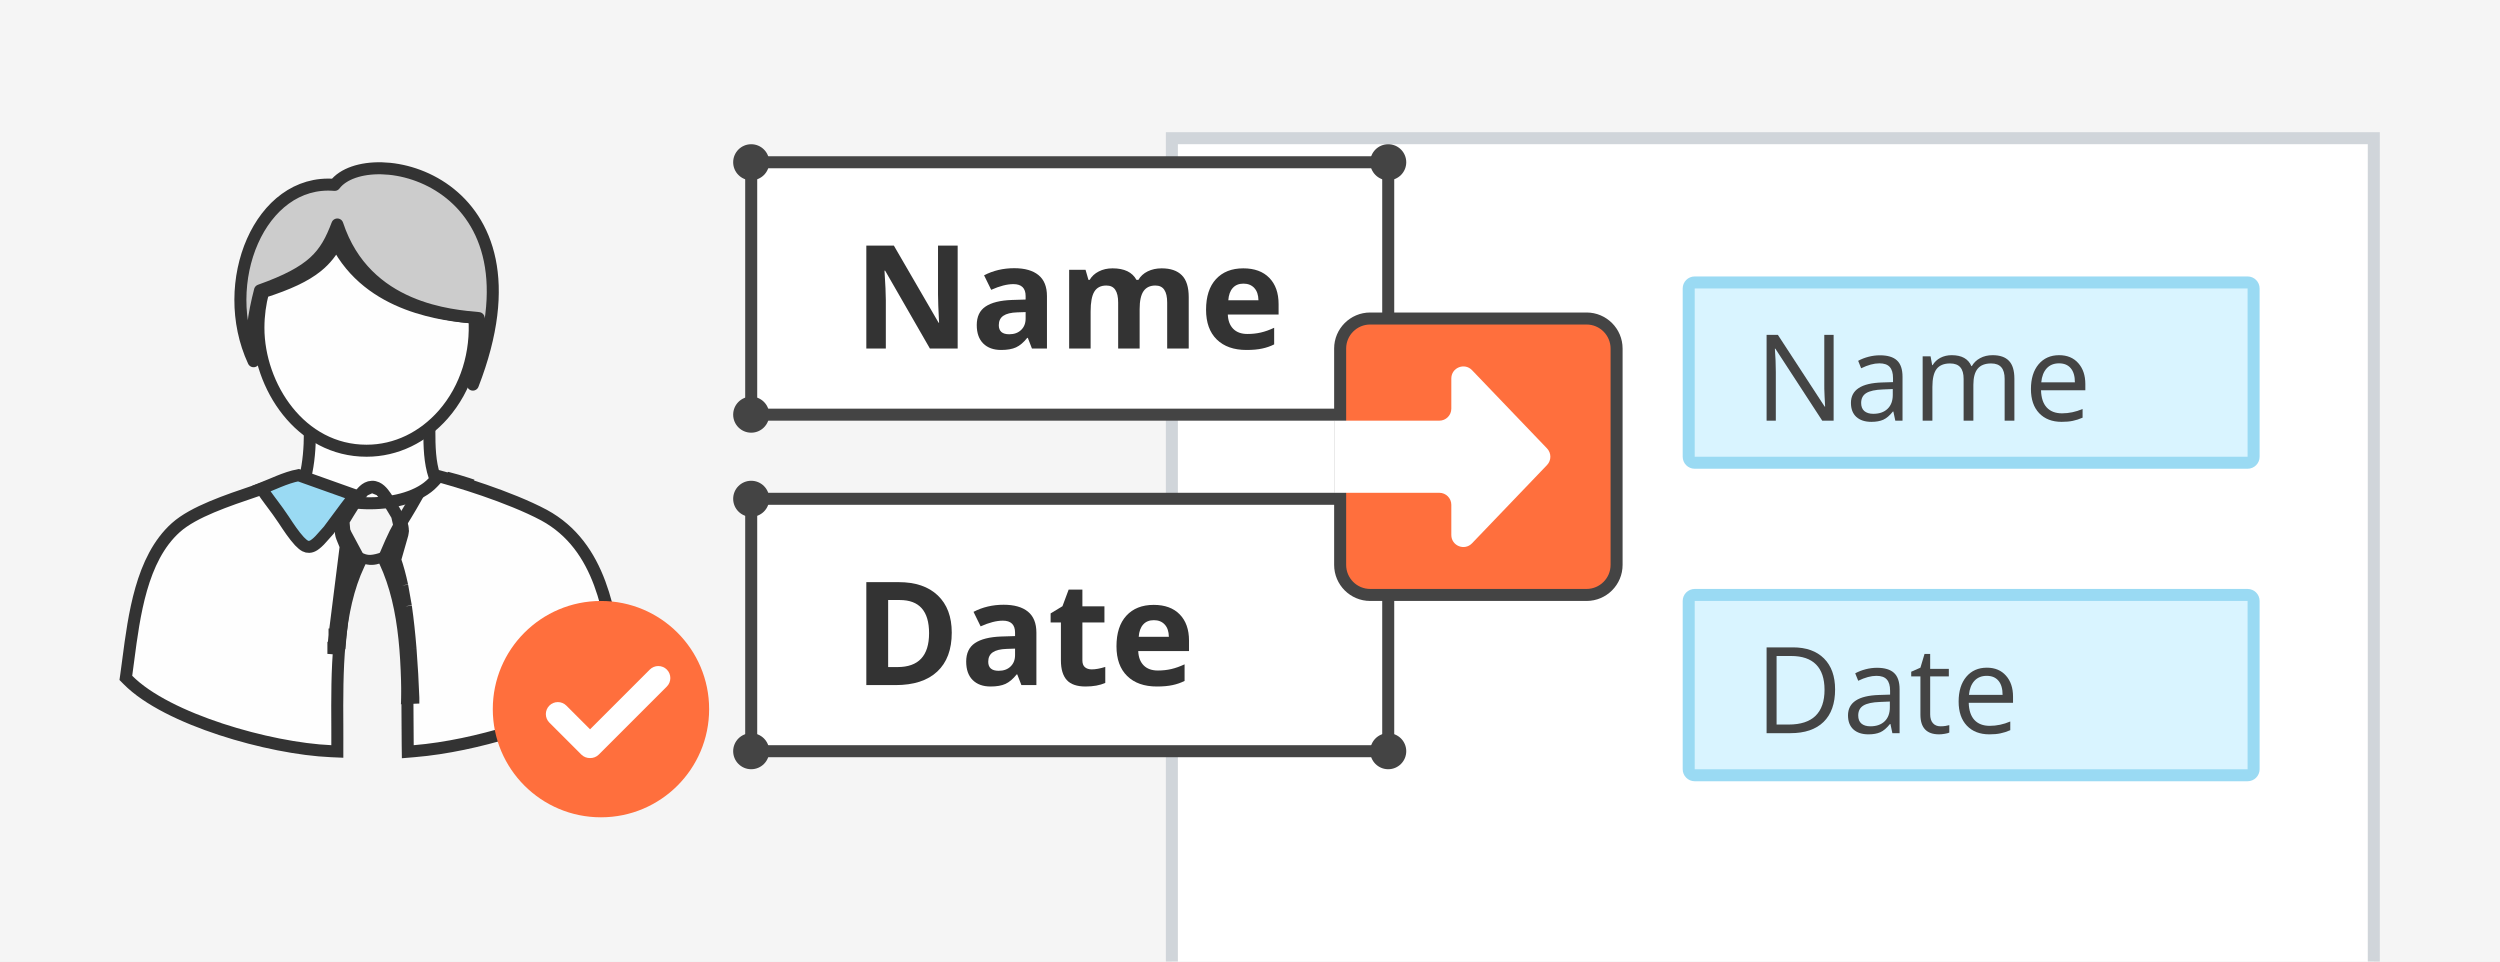
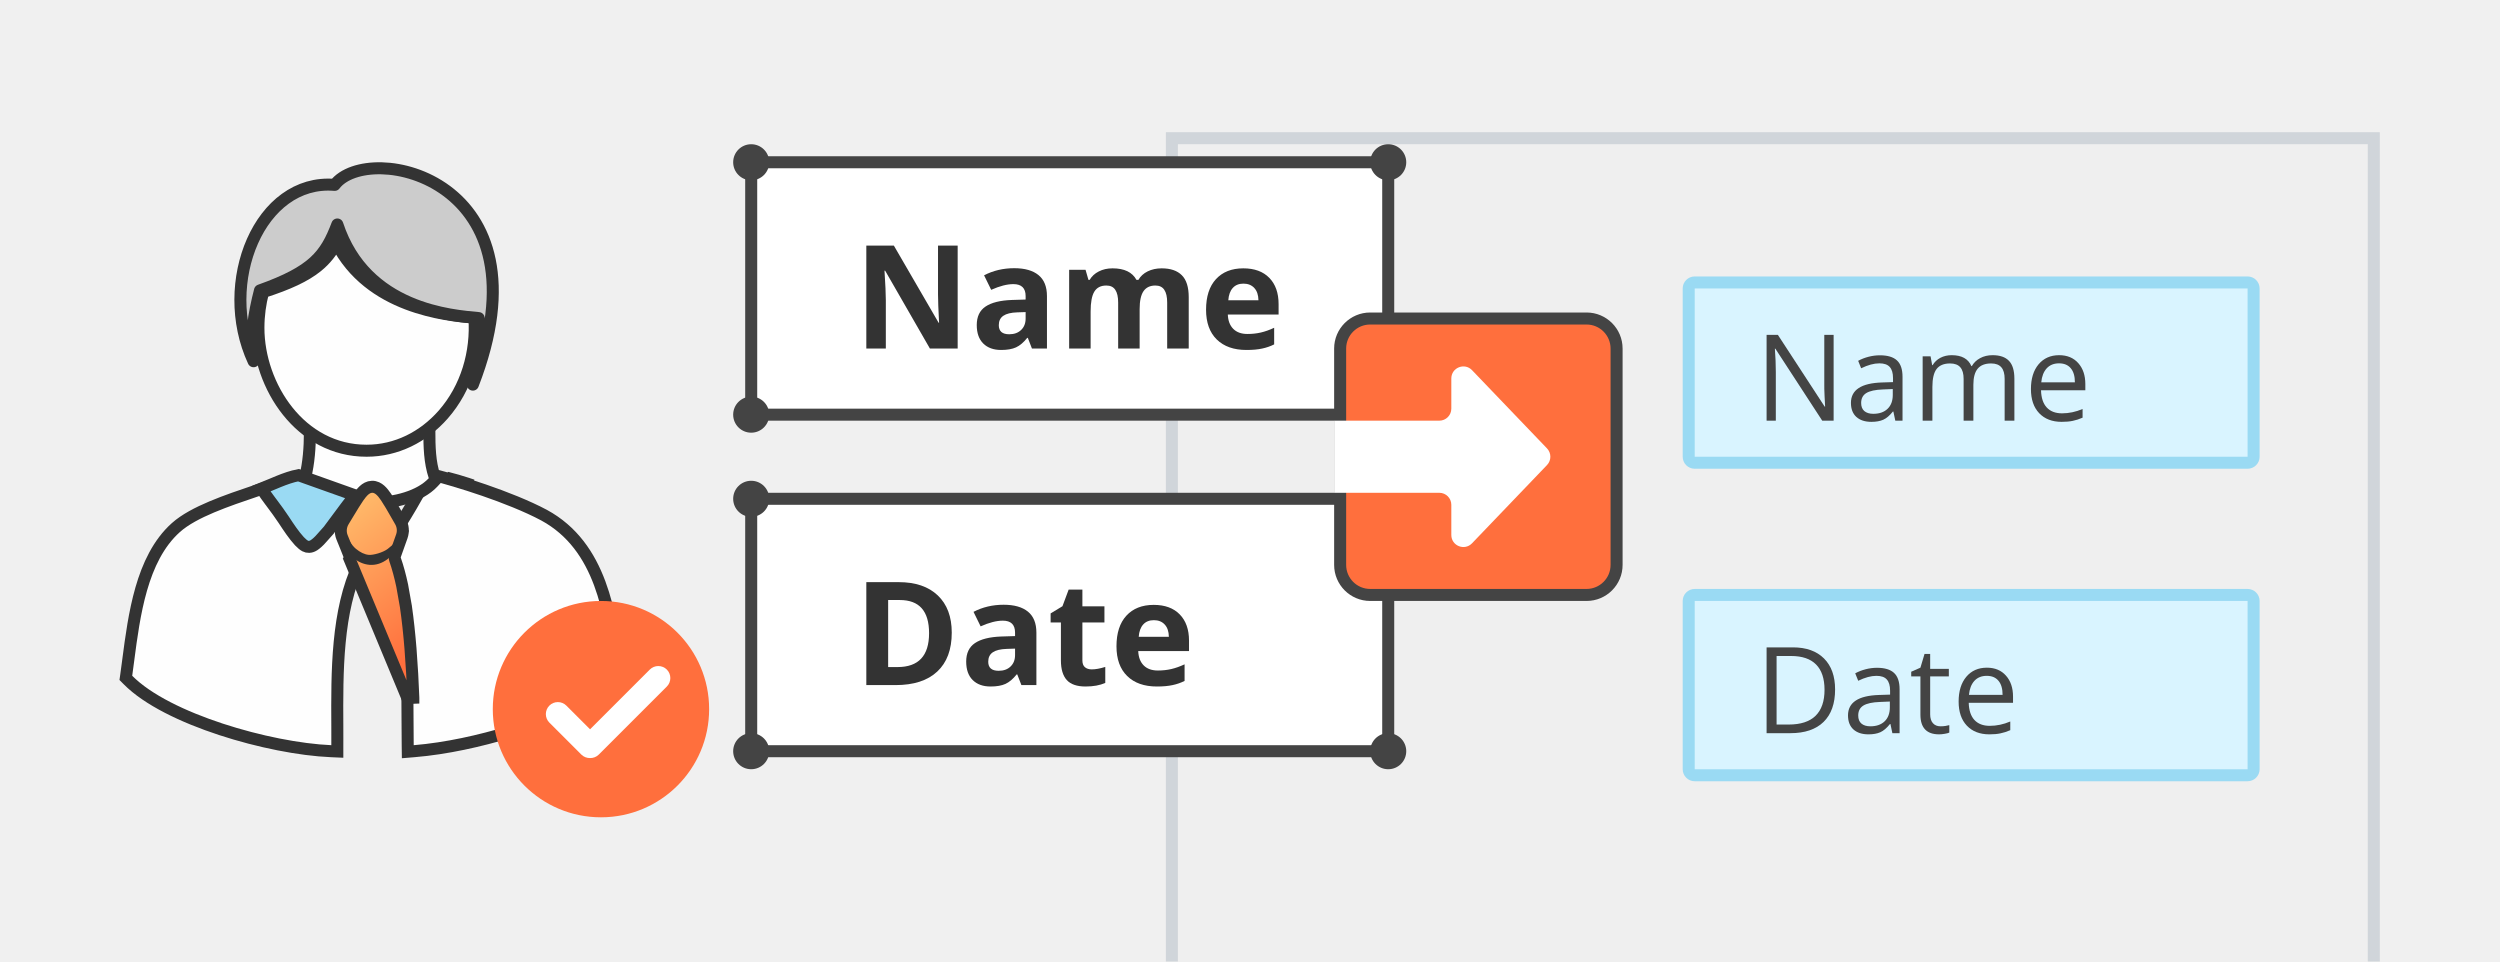
<svg xmlns="http://www.w3.org/2000/svg" width="208" height="80" viewBox="0 0 208 80" fill="none">
-   <g clip-path="url(#clip0_2378_6502)">
-     <rect width="208" height="80" fill="#F5F5F5" />
-     <rect x="97.5" y="11.5" width="100" height="69" fill="white" stroke="#D0D5DA" />
+   <g clip-path="url(#clip0_111_3827)">
+     <rect x="97.5" y="11.5" width="100" height="69" fill="#EFEFEF" stroke="#D0D5DA" />
    <rect x="62.5" y="41.5" width="53" height="21" fill="white" stroke="#444444" />
    <path d="M79.186 52.635C79.186 54.045 78.783 55.125 77.978 55.875C77.178 56.625 76.019 57 74.504 57H72.078V48.434H74.768C76.166 48.434 77.252 48.803 78.025 49.541C78.799 50.279 79.186 51.31 79.186 52.635ZM77.299 52.682C77.299 50.842 76.486 49.922 74.861 49.922H73.894V55.5H74.674C76.424 55.5 77.299 54.56 77.299 52.682Z" fill="#333333" />
    <path d="M84.981 57L84.635 56.109H84.588C84.287 56.488 83.977 56.752 83.656 56.9C83.34 57.045 82.926 57.117 82.414 57.117C81.785 57.117 81.289 56.938 80.926 56.578C80.566 56.219 80.387 55.707 80.387 55.043C80.387 54.348 80.629 53.836 81.113 53.508C81.602 53.176 82.336 52.992 83.316 52.957L84.453 52.922V52.635C84.453 51.971 84.113 51.639 83.434 51.639C82.91 51.639 82.295 51.797 81.588 52.113L80.996 50.906C81.75 50.512 82.586 50.315 83.504 50.315C84.383 50.315 85.057 50.506 85.525 50.889C85.994 51.272 86.228 51.853 86.228 52.635V57H84.981ZM84.453 53.965L83.762 53.988C83.242 54.004 82.856 54.098 82.602 54.27C82.348 54.441 82.221 54.703 82.221 55.055C82.221 55.559 82.51 55.81 83.088 55.81C83.502 55.81 83.832 55.691 84.078 55.453C84.328 55.215 84.453 54.898 84.453 54.504V53.965Z" fill="#333333" />
    <path d="M90.834 55.693C91.147 55.693 91.522 55.625 91.959 55.488V56.818C91.514 57.018 90.967 57.117 90.318 57.117C89.603 57.117 89.082 56.938 88.754 56.578C88.43 56.215 88.268 55.672 88.268 54.949V51.791H87.412V51.035L88.397 50.438L88.912 49.055H90.055V50.449H91.889V51.791H90.055V54.949C90.055 55.203 90.125 55.391 90.266 55.512C90.41 55.633 90.6 55.693 90.834 55.693Z" fill="#333333" />
    <path d="M96.002 51.598C95.623 51.598 95.326 51.719 95.111 51.961C94.897 52.199 94.773 52.539 94.742 52.98H97.25C97.242 52.539 97.127 52.199 96.904 51.961C96.682 51.719 96.381 51.598 96.002 51.598ZM96.254 57.117C95.199 57.117 94.375 56.826 93.781 56.244C93.188 55.662 92.891 54.838 92.891 53.772C92.891 52.674 93.164 51.826 93.711 51.228C94.262 50.627 95.022 50.326 95.99 50.326C96.916 50.326 97.637 50.59 98.152 51.117C98.668 51.645 98.926 52.373 98.926 53.303V54.17H94.701C94.721 54.678 94.871 55.074 95.152 55.359C95.434 55.645 95.828 55.787 96.336 55.787C96.731 55.787 97.103 55.746 97.455 55.664C97.807 55.582 98.174 55.451 98.557 55.272V56.654C98.244 56.81 97.91 56.926 97.555 57C97.199 57.078 96.766 57.117 96.254 57.117Z" fill="#333333" />
    <circle cx="62.5" cy="41.5" r="1.5" fill="#444444" />
    <circle cx="62.5" cy="62.5" r="1.5" fill="#444444" />
    <circle cx="115.5" cy="41.5" r="1.5" fill="#444444" />
    <circle cx="115.5" cy="62.5" r="1.5" fill="#444444" />
    <rect x="62.5" y="13.5" width="53" height="21" fill="white" stroke="#444444" />
    <path d="M79.678 29H77.369L73.643 22.52H73.59C73.664 23.664 73.701 24.48 73.701 24.969V29H72.078V20.434H74.369L78.09 26.85H78.131C78.072 25.736 78.043 24.949 78.043 24.488V20.434H79.678V29Z" fill="#333333" />
    <path d="M85.859 29L85.514 28.109H85.467C85.166 28.488 84.856 28.752 84.535 28.9C84.219 29.045 83.805 29.117 83.293 29.117C82.664 29.117 82.168 28.938 81.805 28.578C81.445 28.219 81.266 27.707 81.266 27.043C81.266 26.348 81.508 25.836 81.992 25.508C82.481 25.176 83.215 24.992 84.195 24.957L85.332 24.922V24.635C85.332 23.971 84.992 23.639 84.312 23.639C83.789 23.639 83.174 23.797 82.467 24.113L81.875 22.906C82.629 22.512 83.465 22.314 84.383 22.314C85.262 22.314 85.936 22.506 86.404 22.889C86.873 23.271 87.107 23.854 87.107 24.635V29H85.859ZM85.332 25.965L84.641 25.988C84.121 26.004 83.734 26.098 83.481 26.27C83.227 26.441 83.1 26.703 83.1 27.055C83.1 27.559 83.389 27.811 83.967 27.811C84.381 27.811 84.711 27.691 84.957 27.453C85.207 27.215 85.332 26.898 85.332 26.504V25.965Z" fill="#333333" />
    <path d="M94.818 29H93.031V25.174C93.031 24.701 92.951 24.348 92.791 24.113C92.635 23.875 92.387 23.756 92.047 23.756C91.59 23.756 91.258 23.924 91.051 24.26C90.844 24.596 90.74 25.148 90.74 25.918V29H88.953V22.449H90.318L90.559 23.287H90.658C90.834 22.986 91.088 22.752 91.42 22.584C91.752 22.412 92.133 22.326 92.562 22.326C93.543 22.326 94.207 22.646 94.555 23.287H94.713C94.889 22.982 95.147 22.746 95.486 22.578C95.83 22.41 96.217 22.326 96.647 22.326C97.389 22.326 97.949 22.518 98.328 22.9C98.711 23.279 98.902 23.889 98.902 24.729V29H97.109V25.174C97.109 24.701 97.029 24.348 96.869 24.113C96.713 23.875 96.465 23.756 96.125 23.756C95.688 23.756 95.359 23.912 95.141 24.225C94.926 24.537 94.818 25.033 94.818 25.713V29Z" fill="#333333" />
    <path d="M103.455 23.598C103.076 23.598 102.779 23.719 102.564 23.961C102.35 24.199 102.227 24.539 102.195 24.98H104.703C104.695 24.539 104.58 24.199 104.357 23.961C104.135 23.719 103.834 23.598 103.455 23.598ZM103.707 29.117C102.652 29.117 101.828 28.826 101.234 28.244C100.641 27.662 100.344 26.838 100.344 25.771C100.344 24.674 100.617 23.826 101.164 23.229C101.715 22.627 102.475 22.326 103.443 22.326C104.369 22.326 105.09 22.59 105.605 23.117C106.121 23.645 106.379 24.373 106.379 25.303V26.17H102.154C102.174 26.678 102.324 27.074 102.605 27.359C102.887 27.645 103.281 27.787 103.789 27.787C104.184 27.787 104.557 27.746 104.908 27.664C105.26 27.582 105.627 27.451 106.01 27.271V28.654C105.697 28.811 105.363 28.926 105.008 29C104.652 29.078 104.219 29.117 103.707 29.117Z" fill="#333333" />
    <circle cx="62.5" cy="13.5" r="1.5" fill="#444444" />
    <circle cx="62.5" cy="34.5" r="1.5" fill="#444444" />
    <circle cx="115.5" cy="13.5" r="1.5" fill="#444444" />
    <circle cx="115.5" cy="34.5" r="1.5" fill="#444444" />
    <rect x="140.5" y="23.5" width="47" height="15" rx="0.5" fill="#D9F4FF" stroke="#9ADAF3" />
    <rect x="140.5" y="49.5" width="47" height="15" rx="0.5" fill="#D9F4FF" stroke="#9ADAF3" />
    <path d="M45.266 42.861L45.262 42.859C42.39 41.33 37.87 39.958 36.089 39.515L35.714 39.422L35.529 39.761C34.381 41.868 33.843 42.736 33.489 43.306L33.488 43.309C32.996 44.102 32.837 44.365 32.015 46.298L31.927 46.504L32.022 46.706C33.864 50.635 33.891 55.462 33.908 60.031L33.908 60.032C33.91 60.698 33.913 61.359 33.921 62.007L33.928 62.543L34.463 62.498C37.16 62.275 39.942 61.643 42.409 60.898L42.409 60.898L42.415 60.896C43.319 60.609 43.735 60.467 44.839 60.058L44.839 60.058L44.849 60.054C47.132 59.155 49.21 57.938 51.259 56.694L51.541 56.523L51.495 56.197C51.471 56.024 51.447 55.85 51.422 55.674L51.418 55.647C51.098 53.349 50.744 50.806 49.894 48.528C49.036 46.229 47.657 44.16 45.266 42.861ZM27.791 42.624L27.745 42.538L27.67 42.475C26.763 41.723 25.593 41.354 24.597 41.041L24.554 41.027C23.934 40.832 23.387 40.658 22.933 40.432L22.745 40.339L22.547 40.408C22.155 40.544 21.75 40.681 21.338 40.82L21.329 40.823C20.094 41.241 18.79 41.682 17.622 42.174C16.457 42.665 15.382 43.224 14.631 43.896L14.631 43.896C13.174 45.2 12.311 47.055 11.75 49.005C11.191 50.95 10.915 53.049 10.675 54.884L10.673 54.901C10.616 55.334 10.561 55.753 10.505 56.154L10.47 56.398L10.644 56.574C12.278 58.231 15.245 59.651 18.381 60.68C21.534 61.716 24.948 62.387 27.544 62.499L28.065 62.522V62C28.065 61.833 28.066 61.665 28.066 61.494C28.067 61.148 28.067 60.794 28.065 60.439C28.038 55.855 28.018 50.825 29.867 46.926L29.975 46.698L29.856 46.476L27.791 42.624Z" fill="#FEFEFE" stroke="#333333" />
-     <path d="M25.402 39.67L25.338 39.934L25.525 40.131C26.683 41.357 28.821 41.882 30.822 41.873C31.84 41.868 32.862 41.726 33.765 41.444C34.662 41.163 35.477 40.733 36.038 40.127L36.24 39.91L36.146 39.629C35.753 38.451 35.723 37.171 35.723 35.843V34.842L34.922 35.444C33.666 36.387 32.198 36.926 30.632 36.926C29.159 36.926 27.771 36.451 26.569 35.61L25.782 35.06V36.02C25.782 37.239 25.683 38.513 25.402 39.67Z" fill="#FEFEFE" stroke="#333333" />
+     <path d="M25.403 39.67L25.339 39.934L25.525 40.131C26.684 41.357 28.822 41.882 30.823 41.873C31.84 41.868 32.863 41.726 33.766 41.444C34.663 41.163 35.477 40.733 36.039 40.127L36.24 39.91L36.147 39.629C35.753 38.451 35.723 37.171 35.723 35.843V34.842L34.923 35.444C33.667 36.387 32.199 36.926 30.632 36.926C29.159 36.926 27.771 36.451 26.569 35.61L25.783 35.06V36.02C25.783 37.239 25.683 38.513 25.403 39.67Z" fill="#FEFEFE" stroke="#333333" />
    <path d="M26.374 22.177C27.102 21.592 27.588 20.946 27.99 20.203C29.353 22.911 31.647 24.42 33.878 25.272C36.082 26.114 38.258 26.328 39.47 26.428C39.676 29.307 38.82 32.278 36.871 34.496C35.228 36.36 32.978 37.5 30.5 37.5C27.745 37.5 25.505 36.169 23.941 34.215C22.371 32.255 21.5 29.685 21.5 27.279C21.5 26.242 21.638 25.244 21.889 24.3C24.009 23.618 25.393 22.966 26.374 22.177Z" fill="#FEFEFE" stroke="#333333" />
-     <path d="M34.156 53.994L34.156 53.995C34.267 55.405 34.342 56.81 34.389 58.053C34.389 58.053 34.389 58.054 34.389 58.054L33.89 58.073L34.156 53.994ZM34.156 53.994C34.061 52.804 33.934 51.593 33.77 50.455L33.769 50.447M34.156 53.994L33.769 50.447M33.769 50.447L33.767 50.439M33.769 50.447L33.767 50.439M33.767 50.439L33.464 48.735L33.463 48.726M33.767 50.439L33.463 48.726M33.463 48.726L33.461 48.718M33.463 48.726L33.461 48.718M33.461 48.718C33.296 47.944 33.103 47.219 32.875 46.567M33.461 48.718L32.875 46.567M32.875 46.567C32.831 46.441 32.831 46.312 32.87 46.201L33.429 44.63M32.875 46.567L33.429 44.63M33.429 44.63C33.578 44.213 33.533 43.753 33.314 43.373C33.217 43.205 33.125 43.043 33.036 42.889M33.429 44.63L33.036 42.889M33.036 42.889C32.668 42.245 32.372 41.729 32.123 41.361M33.036 42.889L32.123 41.361M32.123 41.361C31.968 41.133 31.81 40.929 31.641 40.78M32.123 41.361L31.641 40.78M31.641 40.78C31.47 40.629 31.239 40.492 30.951 40.5M31.641 40.78L30.951 40.5M30.951 40.5C30.668 40.508 30.444 40.652 30.279 40.802M30.951 40.5L30.279 40.802M30.279 40.802C30.113 40.953 29.954 41.157 29.797 41.384M30.279 40.802L29.797 41.384M29.797 41.384C29.573 41.708 29.309 42.146 28.988 42.676M29.797 41.384L28.988 42.676M28.988 42.676C28.86 42.889 28.722 43.117 28.575 43.358M28.988 42.676L28.575 43.358M28.575 43.358C28.327 43.763 28.281 44.267 28.461 44.712L28.762 45.453M28.575 43.358L28.762 45.453M28.762 45.453L28.763 45.456M28.762 45.453L28.763 45.456M28.763 45.456L29.055 46.188C29.088 46.269 29.088 46.359 29.056 46.441C29.056 46.441 29.056 46.441 29.056 46.441L29.521 46.624C29.187 47.471 28.923 48.61 28.714 49.877C28.556 50.833 28.43 51.854 28.332 52.89M28.763 45.456L27.834 52.842M28.332 52.89L27.834 52.841C27.834 52.841 27.834 52.842 27.834 52.842M28.332 52.89L27.834 52.842C27.834 52.842 27.834 52.842 27.834 52.842M28.332 52.89C28.297 53.252 28.265 53.615 28.238 53.977M27.834 52.842C27.799 53.207 27.767 53.573 27.739 53.938M28.238 53.977L27.739 53.937C27.739 53.938 27.739 53.938 27.739 53.938M28.238 53.977L27.739 53.939C27.739 53.939 27.739 53.939 27.739 53.938M28.238 53.977L27.739 53.938M28.001 58.045L28.001 58.045L28.001 58.045Z" fill="url(#paint0_linear_2378_6502)" stroke="#333333" />
+     <path d="M28.001 58.045L28.001 58.045L28.001 58.045ZM29.055 46.188C29.088 46.269 29.088 46.359 29.056 46.441L33.89 58.073L34.389 58.054C34.389 58.054 34.389 58.053 34.389 58.053C34.342 56.81 34.267 55.405 34.156 53.995L34.156 53.994C34.061 52.804 33.934 51.593 33.77 50.455L33.769 50.447L33.767 50.439L33.464 48.735L33.463 48.726L33.461 48.718C33.296 47.944 33.103 47.219 32.875 46.567C32.831 46.441 32.831 46.312 32.87 46.201L33.429 44.63C33.578 44.213 33.533 43.753 33.314 43.373C33.217 43.205 33.125 43.043 33.036 42.889C32.668 42.245 32.372 41.729 32.123 41.361C31.968 41.133 31.81 40.929 31.641 40.78C31.47 40.629 31.239 40.492 30.951 40.5C30.668 40.508 30.444 40.652 30.279 40.802C30.113 40.953 29.954 41.157 29.797 41.384C29.573 41.708 29.309 42.146 28.988 42.676C28.86 42.889 28.722 43.117 28.575 43.358C28.327 43.763 28.281 44.267 28.461 44.712L28.762 45.453L28.763 45.456L29.055 46.188Z" fill="url(#paint0_linear_111_3827)" stroke="#333333" />
    <path fill-rule="evenodd" clip-rule="evenodd" d="M33.851 44.012C33.971 44.049 34.031 44.155 33.984 44.248C33.569 45.081 32.744 46.131 32.267 46.501C31.785 46.874 31.267 47.035 30.744 46.994C30.23 46.954 29.758 46.723 29.35 46.389C28.94 46.054 28.32 44.969 28.021 44.456C27.968 44.364 28.02 44.256 28.137 44.214C28.254 44.173 28.473 44.059 28.526 44.151C28.811 44.639 29.247 45.365 29.611 45.662C29.976 45.96 30.334 46.137 30.696 46.166C31.049 46.193 31.859 45.978 32.267 45.662C32.679 45.342 33.146 44.924 33.549 44.116C33.596 44.022 33.731 43.976 33.851 44.012Z" fill="#333333" />
    <path fill-rule="evenodd" clip-rule="evenodd" d="M28.067 18.677C30.418 25.808 37.691 26.261 39.824 26.465C39.999 28.32 39.84 30.213 39.342 32C45.997 14.858 30.659 11.672 27.844 15.382C21.631 14.858 18.068 23.518 21.098 30.054C20.799 28.043 21.127 26.127 21.631 24.163C26.066 22.581 27.089 21.257 28.067 18.677Z" fill="#CCCCCC" stroke="#333333" stroke-linejoin="round" />
    <path d="M39 40.278C39.101 40.311 39.202 40.344 39.304 40.38L37.255 39.765C37.255 39.765 37.255 39.765 37.256 39.765C37.747 39.889 38.292 40.047 38.861 40.232C38.892 40.244 38.943 40.263 39 40.278ZM23.161 40.067C23.733 39.835 24.283 39.64 24.832 39.535L29.527 41.208C29.021 41.855 28.534 42.514 28.049 43.169C27.841 43.45 27.633 43.731 27.425 44.009L27.425 44.009L27.419 44.017C27.407 44.033 27.397 44.049 27.389 44.06L27.379 44.076L27.372 44.088L27.366 44.096C27.175 44.314 26.978 44.532 26.78 44.753L26.78 44.753L26.773 44.761C26.642 44.913 26.519 45.039 26.405 45.14C26.29 45.242 26.191 45.319 26.103 45.373L26.102 45.374C25.974 45.452 25.844 45.494 25.712 45.499L25.71 45.499C25.602 45.504 25.499 45.481 25.389 45.424C25.26 45.355 25.103 45.231 24.91 45.027C24.438 44.51 24.045 43.913 23.631 43.285C23.622 43.272 23.614 43.258 23.605 43.245L23.605 43.245C23.276 42.747 22.948 42.307 22.634 41.886C22.58 41.815 22.528 41.745 22.475 41.674C22.226 41.339 21.985 41.008 21.75 40.653C22.017 40.547 22.283 40.434 22.545 40.324C22.754 40.235 22.961 40.148 23.161 40.067Z" fill="#9ADAF3" stroke="#333333" />
    <path d="M50 50C45.028 50 41 54.028 41 59C41 63.972 45.028 68 50 68C54.972 68 59 63.972 59 59C59 54.028 54.972 50 50 50Z" fill="#FF6F3D" />
    <path fill-rule="evenodd" clip-rule="evenodd" d="M45.707 58.706C45.317 59.097 45.317 59.73 45.707 60.121L48.364 62.778C48.564 62.978 48.828 63.075 49.09 63.071C49.354 63.077 49.62 62.98 49.822 62.778L55.479 57.121C55.869 56.731 55.869 56.098 55.479 55.707C55.088 55.317 54.455 55.317 54.064 55.707L49.093 60.678L47.121 58.706C46.731 58.316 46.098 58.316 45.707 58.706Z" fill="white" />
    <rect x="111.5" y="26.5" width="23" height="23" rx="2.5" fill="#FF6F3D" stroke="#444444" />
    <path d="M111 41L111 35L119.75 35C120.302 35 120.75 34.552 120.75 34L120.75 31.489C120.75 30.588 121.848 30.146 122.472 30.797L128.712 37.308C129.083 37.695 129.083 38.305 128.712 38.692L122.472 45.203C121.848 45.854 120.75 45.412 120.75 44.511L120.75 42C120.75 41.448 120.302 41 119.75 41L111 41Z" fill="white" />
    <path d="M152.558 35H151.61L147.709 29.009H147.67C147.722 29.712 147.748 30.356 147.748 30.942V35H146.981V27.861H147.919L151.811 33.828H151.85C151.843 33.74 151.828 33.459 151.806 32.983C151.783 32.505 151.775 32.163 151.781 31.958V27.861H152.558V35Z" fill="#444444" />
    <path d="M157.689 35L157.528 34.238H157.489C157.222 34.574 156.955 34.801 156.688 34.922C156.425 35.039 156.094 35.098 155.697 35.098C155.167 35.098 154.75 34.961 154.447 34.688C154.148 34.414 153.998 34.025 153.998 33.52C153.998 32.44 154.862 31.873 156.591 31.821L157.499 31.792V31.46C157.499 31.04 157.408 30.731 157.226 30.532C157.047 30.33 156.758 30.23 156.361 30.23C155.915 30.23 155.411 30.366 154.848 30.64L154.599 30.02C154.862 29.876 155.15 29.764 155.463 29.683C155.779 29.601 156.094 29.561 156.41 29.561C157.048 29.561 157.52 29.702 157.826 29.985C158.135 30.269 158.29 30.723 158.29 31.348V35H157.689ZM155.858 34.429C156.363 34.429 156.758 34.29 157.045 34.014C157.335 33.737 157.479 33.35 157.479 32.852V32.368L156.669 32.402C156.024 32.425 155.559 32.526 155.272 32.705C154.989 32.881 154.848 33.156 154.848 33.53C154.848 33.823 154.936 34.046 155.111 34.199C155.29 34.352 155.539 34.429 155.858 34.429Z" fill="#444444" />
    <path d="M166.786 35V31.519C166.786 31.092 166.695 30.773 166.513 30.561C166.33 30.347 166.047 30.239 165.663 30.239C165.159 30.239 164.786 30.384 164.545 30.674C164.304 30.963 164.184 31.41 164.184 32.012V35H163.373V31.519C163.373 31.092 163.282 30.773 163.1 30.561C162.917 30.347 162.632 30.239 162.245 30.239C161.737 30.239 161.365 30.392 161.127 30.698C160.893 31.001 160.775 31.499 160.775 32.192V35H159.965V29.648H160.624L160.756 30.381H160.795C160.948 30.12 161.163 29.917 161.439 29.77C161.719 29.624 162.032 29.551 162.377 29.551C163.214 29.551 163.76 29.854 164.018 30.459H164.057C164.216 30.179 164.447 29.958 164.75 29.795C165.053 29.632 165.398 29.551 165.785 29.551C166.391 29.551 166.843 29.707 167.143 30.02C167.445 30.329 167.597 30.825 167.597 31.509V35H166.786Z" fill="#444444" />
    <path d="M171.532 35.098C170.741 35.098 170.116 34.857 169.657 34.375C169.201 33.893 168.974 33.224 168.974 32.368C168.974 31.506 169.185 30.82 169.608 30.312C170.035 29.805 170.606 29.551 171.322 29.551C171.993 29.551 172.523 29.772 172.914 30.215C173.305 30.654 173.5 31.235 173.5 31.958V32.471H169.813C169.83 33.099 169.988 33.576 170.287 33.901C170.59 34.227 171.015 34.39 171.562 34.39C172.138 34.39 172.707 34.269 173.271 34.028V34.751C172.984 34.875 172.712 34.963 172.455 35.015C172.201 35.07 171.894 35.098 171.532 35.098ZM171.312 30.23C170.883 30.23 170.539 30.369 170.282 30.649C170.028 30.929 169.879 31.317 169.833 31.811H172.631C172.631 31.3 172.517 30.91 172.289 30.64C172.061 30.366 171.736 30.23 171.312 30.23Z" fill="#444444" />
    <path d="M152.68 57.362C152.68 58.541 152.359 59.442 151.718 60.067C151.08 60.689 150.16 61 148.959 61H146.981V53.861H149.169C150.279 53.861 151.142 54.169 151.757 54.784C152.372 55.399 152.68 56.259 152.68 57.362ZM151.801 57.392C151.801 56.461 151.566 55.759 151.098 55.287C150.632 54.815 149.939 54.579 149.018 54.579H147.812V60.282H148.822C149.812 60.282 150.556 60.04 151.054 59.555C151.552 59.066 151.801 58.345 151.801 57.392Z" fill="#444444" />
    <path d="M157.445 61L157.284 60.238H157.245C156.978 60.574 156.711 60.801 156.444 60.922C156.181 61.039 155.85 61.098 155.453 61.098C154.923 61.098 154.506 60.961 154.203 60.688C153.904 60.414 153.754 60.025 153.754 59.52C153.754 58.44 154.618 57.873 156.347 57.821L157.255 57.792V57.46C157.255 57.04 157.164 56.731 156.981 56.532C156.802 56.33 156.514 56.23 156.117 56.23C155.671 56.23 155.167 56.366 154.604 56.64L154.354 56.02C154.618 55.876 154.906 55.764 155.219 55.683C155.535 55.601 155.85 55.56 156.166 55.56C156.804 55.56 157.276 55.702 157.582 55.985C157.891 56.269 158.046 56.723 158.046 57.348V61H157.445ZM155.614 60.429C156.119 60.429 156.514 60.29 156.801 60.014C157.09 59.737 157.235 59.35 157.235 58.852V58.368L156.425 58.402C155.78 58.425 155.315 58.526 155.028 58.705C154.745 58.881 154.604 59.156 154.604 59.53C154.604 59.823 154.691 60.046 154.867 60.199C155.046 60.352 155.295 60.429 155.614 60.429Z" fill="#444444" />
    <path d="M161.449 60.429C161.592 60.429 161.731 60.419 161.864 60.399C161.998 60.377 162.104 60.354 162.182 60.331V60.951C162.094 60.993 161.964 61.028 161.791 61.054C161.622 61.083 161.469 61.098 161.332 61.098C160.297 61.098 159.779 60.552 159.779 59.462V56.278H159.013V55.888L159.779 55.551L160.121 54.408H160.59V55.648H162.143V56.278H160.59V59.428C160.59 59.75 160.666 59.997 160.819 60.17C160.972 60.342 161.182 60.429 161.449 60.429Z" fill="#444444" />
    <path d="M165.517 61.098C164.726 61.098 164.101 60.857 163.642 60.375C163.186 59.893 162.958 59.224 162.958 58.368C162.958 57.505 163.17 56.82 163.593 56.312C164.019 55.805 164.59 55.551 165.307 55.551C165.977 55.551 166.508 55.772 166.898 56.215C167.289 56.654 167.484 57.235 167.484 57.958V58.471H163.798C163.814 59.099 163.972 59.576 164.271 59.901C164.574 60.227 164.999 60.39 165.546 60.39C166.122 60.39 166.692 60.269 167.255 60.028V60.751C166.968 60.875 166.697 60.963 166.439 61.015C166.186 61.07 165.878 61.098 165.517 61.098ZM165.297 56.23C164.867 56.23 164.524 56.37 164.267 56.649C164.013 56.929 163.863 57.317 163.817 57.812H166.615C166.615 57.3 166.501 56.91 166.273 56.64C166.046 56.366 165.72 56.23 165.297 56.23Z" fill="#444444" />
  </g>
  <defs>
-     <linearGradient id="paint0_linear_2378_6502" x1="24.713" y1="42.801" x2="33.973" y2="54.757" gradientUnits="userSpaceOnUse">
+     <linearGradient id="paint0_linear_111_3827" x1="24.713" y1="42.801" x2="33.973" y2="54.757" gradientUnits="userSpaceOnUse">
      <stop stop-color="#FFC671" />
      <stop offset="1" stop-color="#FF6F3D" />
    </linearGradient>
-     <clipPath id="clip0_2378_6502">
+     <clipPath id="clip0_111_3827">
      <rect width="208" height="80" fill="white" />
    </clipPath>
  </defs>
</svg>
